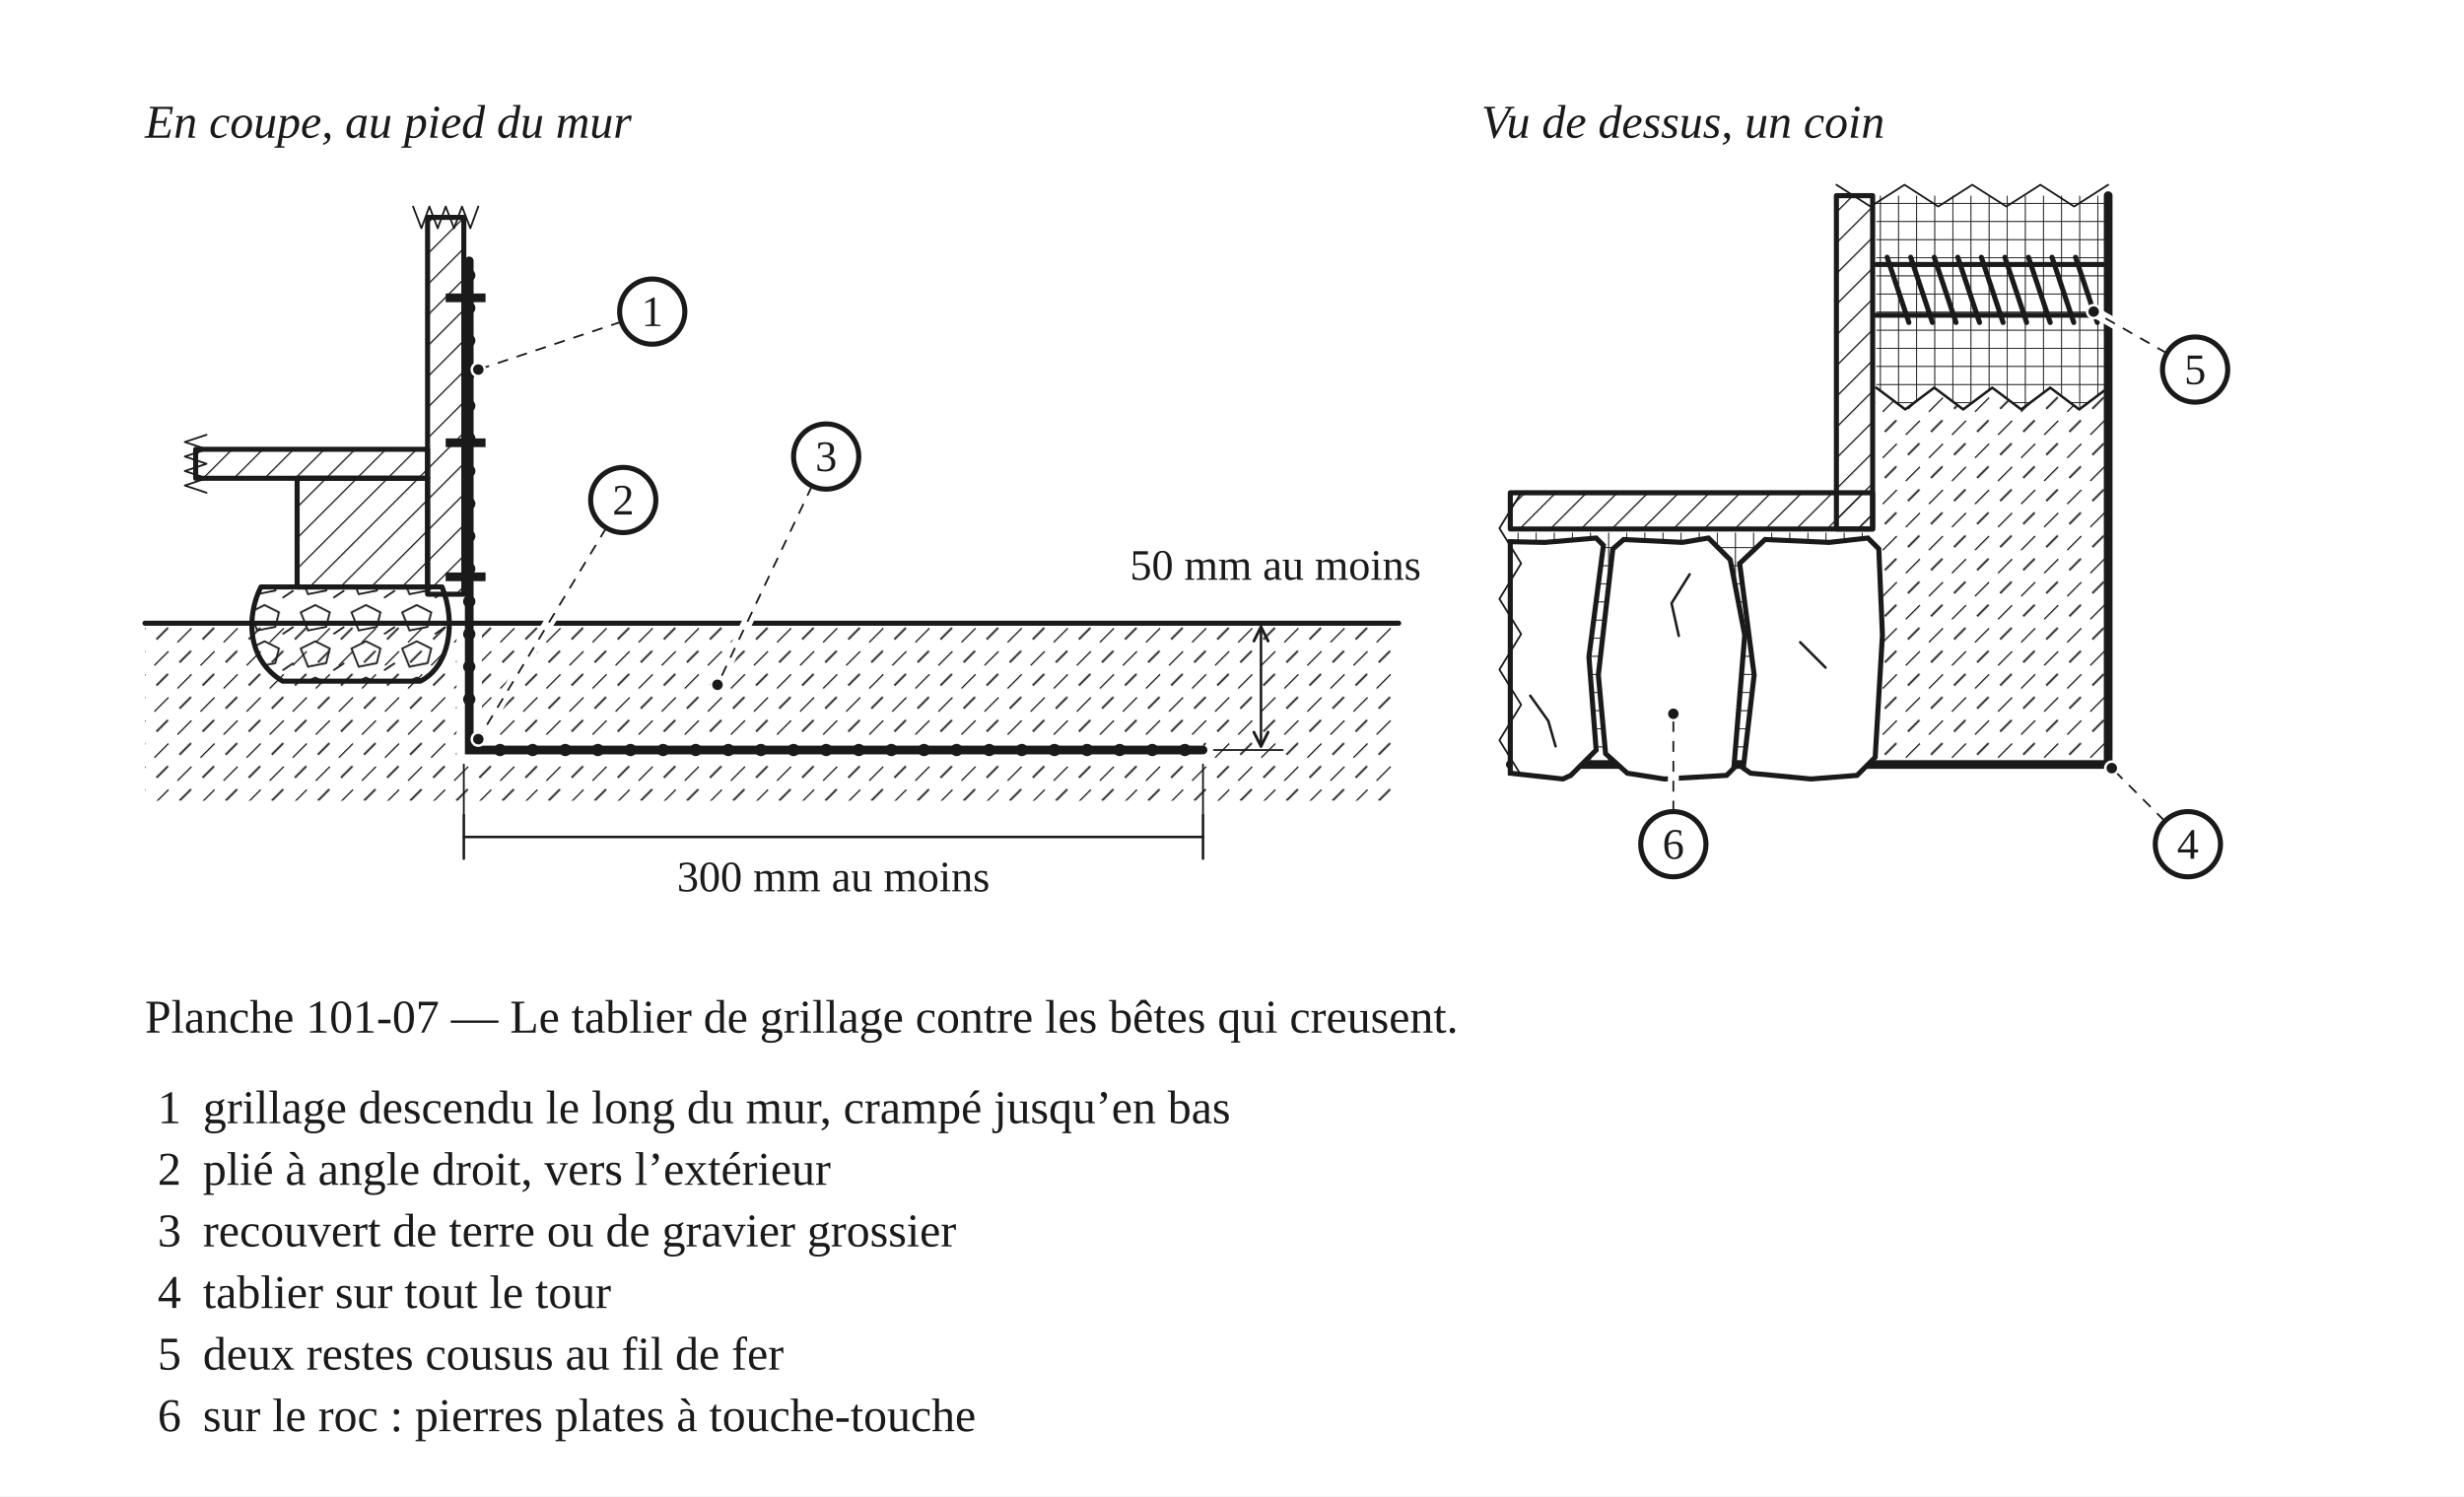
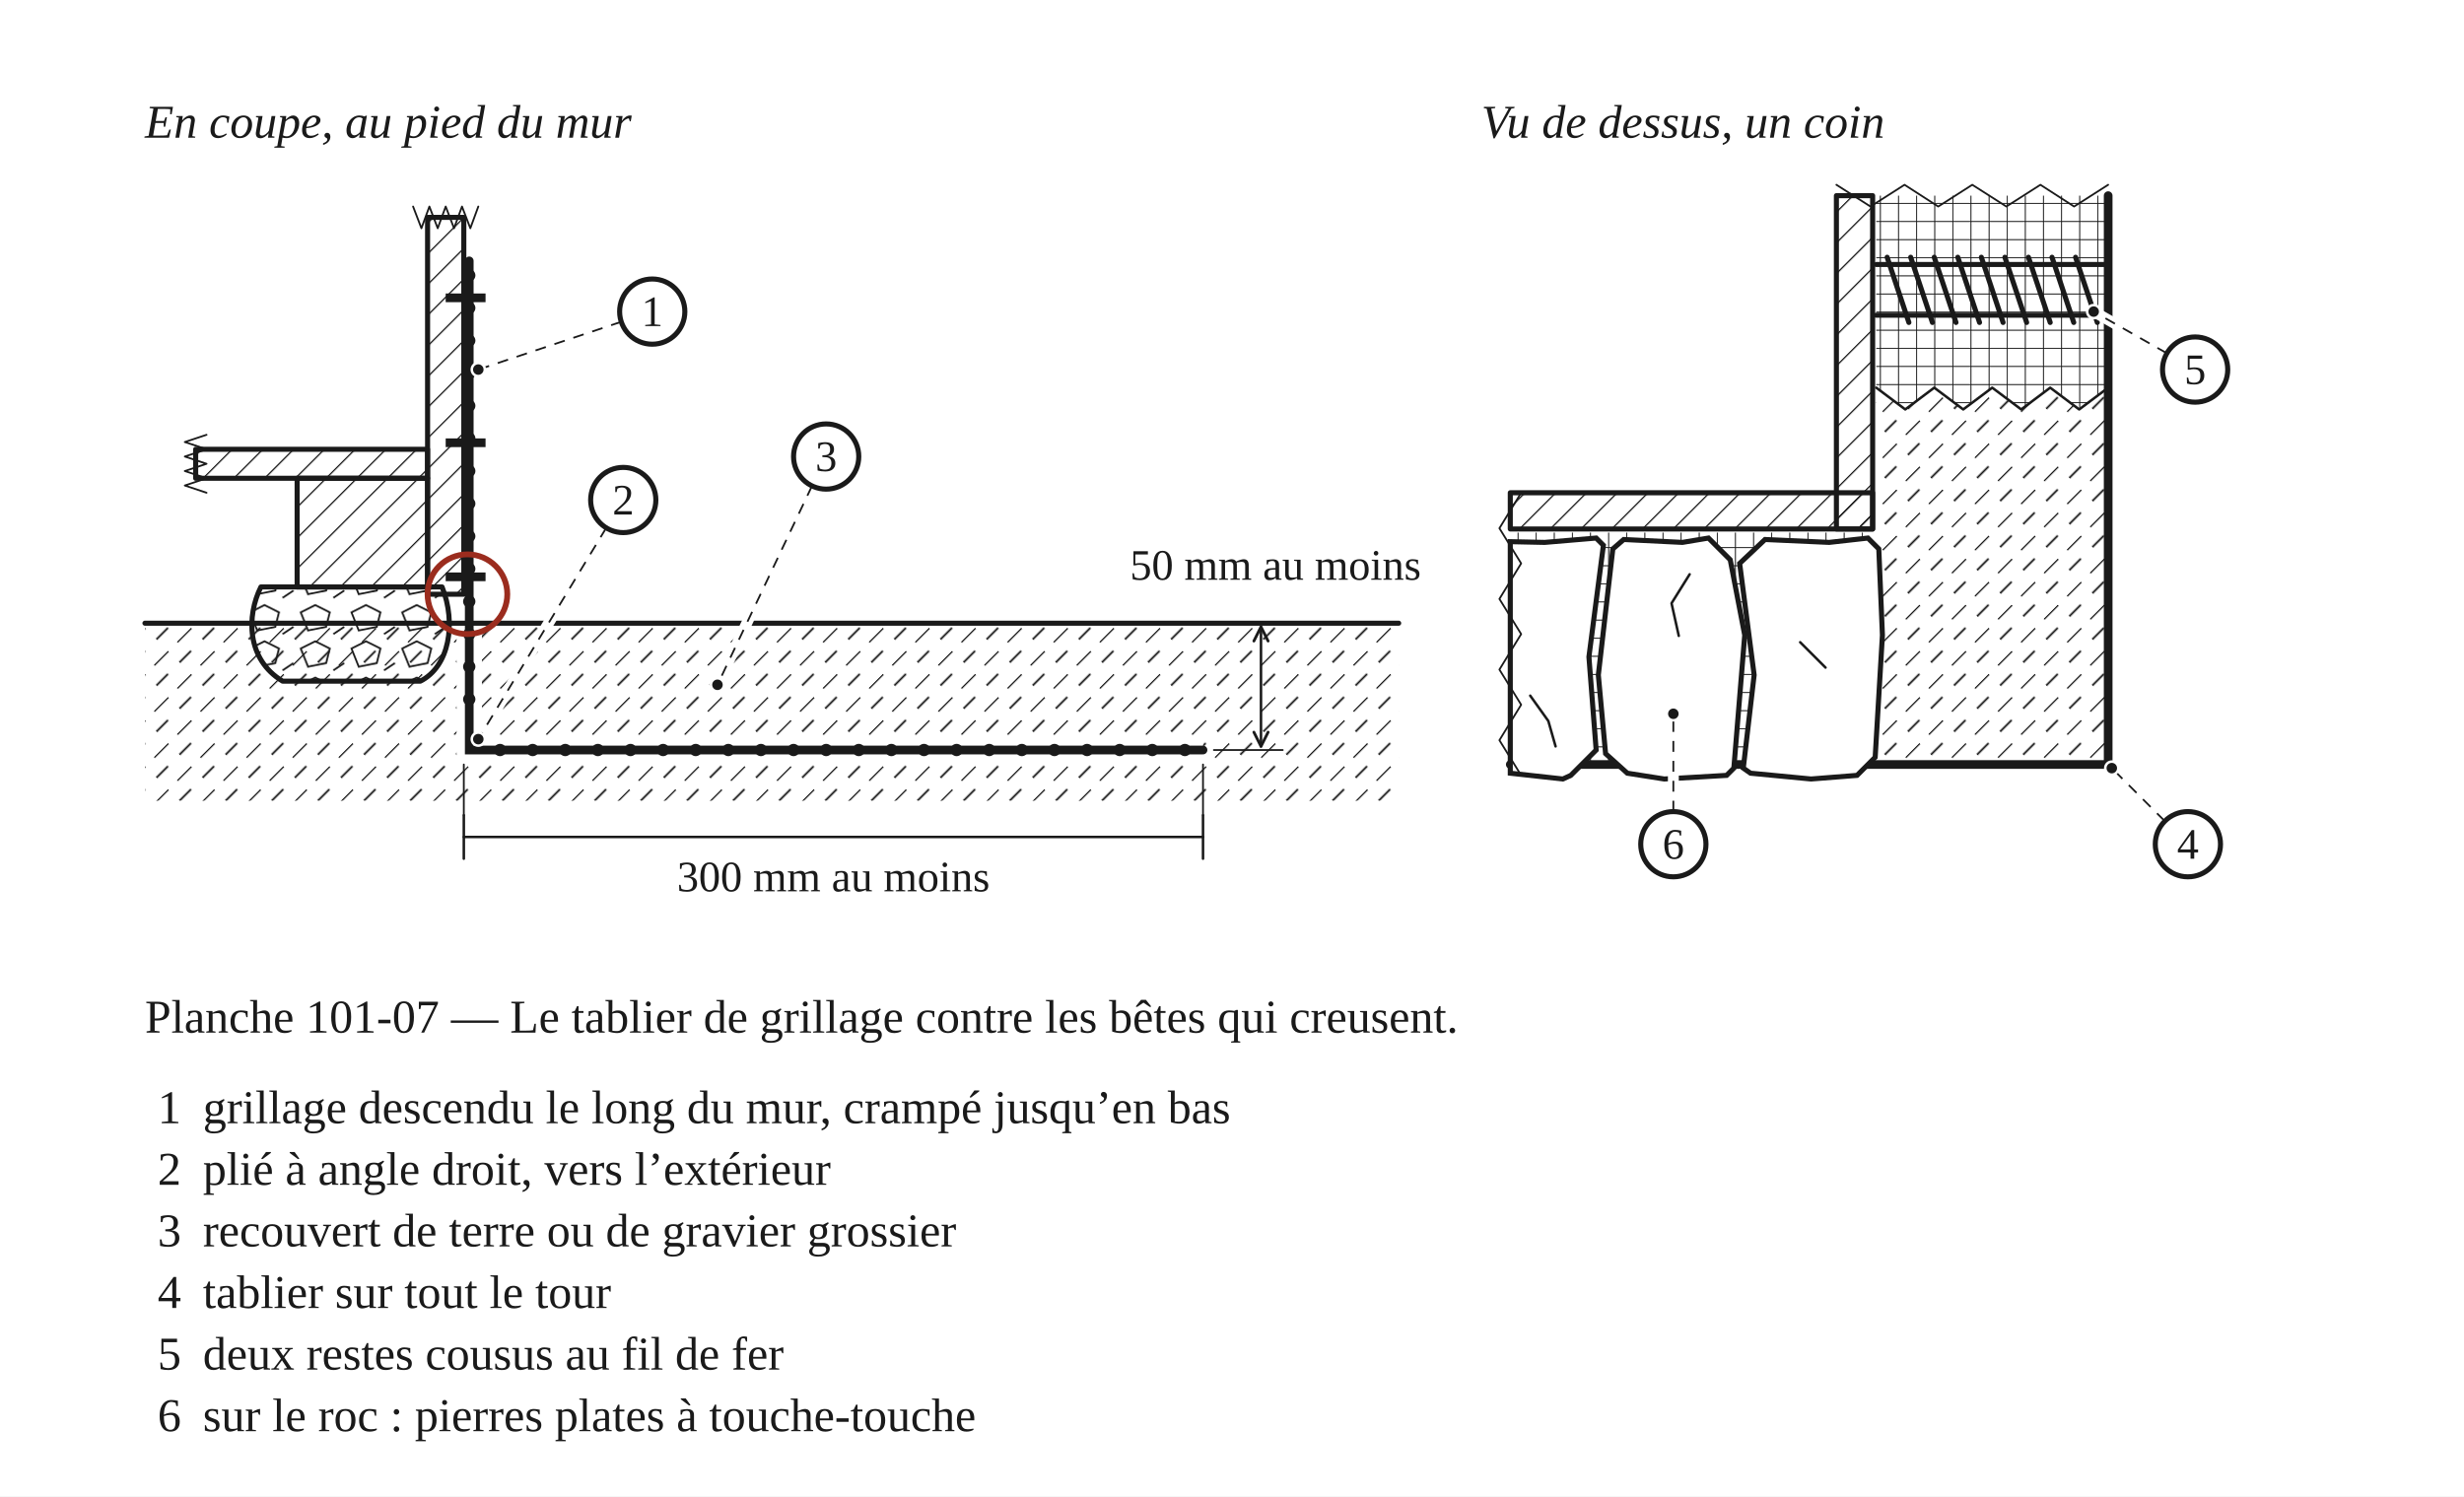
<svg xmlns="http://www.w3.org/2000/svg" width="680" height="413" viewBox="0 0 680 413" role="img">
  <defs>
    <pattern id="h-bois" width="6" height="6" patternUnits="userSpaceOnUse" patternTransform="rotate(45)">
      <line x1="0" y1="0" x2="0" y2="6" stroke="#1A1A1A" stroke-width="0.7" />
    </pattern>
    <pattern id="h-terre" width="9" height="9" patternUnits="userSpaceOnUse" patternTransform="rotate(45)">
      <line x1="0" y1="0" x2="0" y2="5.5" stroke="#1A1A1A" stroke-width="0.7" />
      <line x1="4.5" y1="4.5" x2="4.5" y2="9" stroke="#1A1A1A" stroke-width="0.5" />
    </pattern>
    <pattern id="h-grillage" width="5" height="5" patternUnits="userSpaceOnUse">
      <line x1="0" y1="0" x2="5" y2="0" stroke="#1A1A1A" stroke-width="0.5" />
      <line x1="0" y1="0" x2="0" y2="5" stroke="#1A1A1A" stroke-width="0.5" />
    </pattern>
    <pattern id="h-pierre" width="14" height="10" patternUnits="userSpaceOnUse">
      <path d="M1 3 L5 1 L9 3 L8 7 L3 8 Z M10 9 L13 7" fill="none" stroke="#1A1A1A" stroke-width="0.5" />
    </pattern>
    <marker id="fl" viewBox="0 0 10 10" refX="9" refY="5" markerWidth="7" markerHeight="7" orient="auto-start-reverse">
      <path d="M1 1 L9 5 L1 9" fill="none" stroke="#1A1A1A" stroke-width="1.6" stroke-linecap="round" stroke-linejoin="round" />
    </marker>
  </defs>
  <rect x="0" y="0" width="680" height="413" fill="#FFFFFF" />
  <text x="40" y="38" font-family="Georgia, 'Times New Roman', serif" font-size="13" font-style="italic" fill="#1A1A1A">En coupe, au pied du mur</text>
  <g transform="translate(40 46)" data-vue="coupe">
    <rect x="0" y="126" width="346" height="49" fill="url(#h-terre)" stroke="none" />
    <line x1="0" y1="126" x2="346" y2="126" fill="none" stroke="#1A1A1A" stroke-width="1.4" stroke-linejoin="round" stroke-linecap="round" />
    <path d="M32,116 L82,116 C86,126 84,138 76,142 L38,142 C28,136 28,124 32,116 Z" fill="url(#h-pierre)" stroke="#1A1A1A" stroke-width="1.4" stroke-linejoin="round" />
    <rect x="42" y="86" width="36" height="30" fill="url(#h-bois)" stroke="#1A1A1A" stroke-width="1.4" stroke-linejoin="round" />
    <rect x="14" y="78" width="64" height="8" fill="url(#h-bois)" stroke="#1A1A1A" stroke-width="1.4" stroke-linejoin="round" />
    <path d="M17 74 L11 76 L17 78 L11 80 L17 82 L11 84 L17 86 L11 88 L17 90" fill="none" stroke="#1A1A1A" stroke-width="0.5" stroke-linejoin="round" stroke-linecap="round" />
    <rect x="78" y="14" width="10" height="104" fill="url(#h-bois)" stroke="#1A1A1A" stroke-width="1.4" stroke-linejoin="round" />
    <path d="M74 11 L76.3 17 L78.5 11 L80.8 17 L83 11 L85.3 17 L87.5 11 L89.8 17 L92 11" fill="none" stroke="#1A1A1A" stroke-width="0.5" stroke-linejoin="round" stroke-linecap="round" />
    <path d="M89.5 127 L89.5 161 L292 161" fill="none" stroke="#FFFFFF" stroke-width="7" stroke-linejoin="miter" />
    <path d="M89.5 26 L89.5 161 L292 161" fill="none" stroke="#1A1A1A" stroke-width="2.4" stroke-linejoin="miter" stroke-linecap="round" />
    <circle cx="89.5" cy="30" r="1.7" fill="#1A1A1A" stroke="none" />
    <circle cx="89.5" cy="39" r="1.7" fill="#1A1A1A" stroke="none" />
    <circle cx="89.5" cy="48" r="1.7" fill="#1A1A1A" stroke="none" />
    <circle cx="89.5" cy="57" r="1.7" fill="#1A1A1A" stroke="none" />
    <circle cx="89.5" cy="66" r="1.7" fill="#1A1A1A" stroke="none" />
    <circle cx="89.5" cy="75" r="1.7" fill="#1A1A1A" stroke="none" />
    <circle cx="89.5" cy="84" r="1.7" fill="#1A1A1A" stroke="none" />
    <circle cx="89.5" cy="93" r="1.7" fill="#1A1A1A" stroke="none" />
    <circle cx="89.5" cy="102" r="1.7" fill="#1A1A1A" stroke="none" />
    <circle cx="89.5" cy="111" r="1.7" fill="#1A1A1A" stroke="none" />
    <circle cx="89.5" cy="120" r="1.7" fill="#1A1A1A" stroke="none" />
    <circle cx="89.5" cy="129" r="1.7" fill="#1A1A1A" stroke="none" />
    <circle cx="89.5" cy="138" r="1.7" fill="#1A1A1A" stroke="none" />
    <circle cx="89.5" cy="147" r="1.7" fill="#1A1A1A" stroke="none" />
    <circle cx="98" cy="161" r="1.7" fill="#1A1A1A" stroke="none" />
    <circle cx="107" cy="161" r="1.7" fill="#1A1A1A" stroke="none" />
    <circle cx="116" cy="161" r="1.7" fill="#1A1A1A" stroke="none" />
    <circle cx="125" cy="161" r="1.7" fill="#1A1A1A" stroke="none" />
    <circle cx="134" cy="161" r="1.7" fill="#1A1A1A" stroke="none" />
    <circle cx="143" cy="161" r="1.7" fill="#1A1A1A" stroke="none" />
    <circle cx="152" cy="161" r="1.7" fill="#1A1A1A" stroke="none" />
    <circle cx="161" cy="161" r="1.7" fill="#1A1A1A" stroke="none" />
    <circle cx="170" cy="161" r="1.7" fill="#1A1A1A" stroke="none" />
    <circle cx="179" cy="161" r="1.7" fill="#1A1A1A" stroke="none" />
    <circle cx="188" cy="161" r="1.7" fill="#1A1A1A" stroke="none" />
    <circle cx="197" cy="161" r="1.7" fill="#1A1A1A" stroke="none" />
    <circle cx="206" cy="161" r="1.7" fill="#1A1A1A" stroke="none" />
    <circle cx="215" cy="161" r="1.7" fill="#1A1A1A" stroke="none" />
    <circle cx="224" cy="161" r="1.7" fill="#1A1A1A" stroke="none" />
    <circle cx="233" cy="161" r="1.7" fill="#1A1A1A" stroke="none" />
    <circle cx="242" cy="161" r="1.7" fill="#1A1A1A" stroke="none" />
    <circle cx="251" cy="161" r="1.7" fill="#1A1A1A" stroke="none" />
    <circle cx="260" cy="161" r="1.7" fill="#1A1A1A" stroke="none" />
    <circle cx="269" cy="161" r="1.7" fill="#1A1A1A" stroke="none" />
    <circle cx="278" cy="161" r="1.7" fill="#1A1A1A" stroke="none" />
    <circle cx="287" cy="161" r="1.7" fill="#1A1A1A" stroke="none" />
    <rect x="83" y="35" width="11" height="2.4" fill="#1A1A1A" stroke="none" />
    <rect x="83" y="75" width="11" height="2.4" fill="#1A1A1A" stroke="none" />
    <rect x="83" y="112" width="11" height="2.4" fill="#1A1A1A" stroke="none" />
+     <circle cx="89" cy="118" r="11" fill="none" stroke="#9B2C1E" stroke-width="1.6" />
    <line x1="88" y1="165" x2="88" y2="179" fill="none" stroke="#1A1A1A" stroke-width="0.5" stroke-linejoin="round" stroke-linecap="round" />
    <line x1="292" y1="165" x2="292" y2="179" fill="none" stroke="#1A1A1A" stroke-width="0.5" stroke-linejoin="round" stroke-linecap="round" />
    <line x1="88" y1="185" x2="292" y2="185" fill="none" stroke="#1A1A1A" stroke-width="0.7" stroke-linejoin="round" stroke-linecap="round" />
    <line x1="88" y1="179" x2="88" y2="191" fill="none" stroke="#1A1A1A" stroke-width="0.7" stroke-linejoin="round" stroke-linecap="round" />
    <line x1="292" y1="179" x2="292" y2="191" fill="none" stroke="#1A1A1A" stroke-width="0.7" stroke-linejoin="round" stroke-linecap="round" />
    <text x="190" y="200" text-anchor="middle" font-family="Georgia, 'Times New Roman', serif" font-size="12" fill="#1A1A1A" stroke="#FFFFFF" stroke-width="3" stroke-linejoin="round" paint-order="stroke">300 mm au moins</text>
    <line x1="295" y1="161" x2="314" y2="161" fill="none" stroke="#1A1A1A" stroke-width="0.5" stroke-linejoin="round" stroke-linecap="round" />
    <rect x="294" y="100" width="74" height="18" fill="#FFFFFF" stroke="none" />
    <line x1="308" y1="127" x2="308" y2="160" fill="none" stroke="#1A1A1A" stroke-width="0.7" stroke-linejoin="round" stroke-linecap="round" marker-start="url(#fl)" marker-end="url(#fl)" />
    <text x="312" y="114" text-anchor="middle" font-family="Georgia, 'Times New Roman', serif" font-size="12" fill="#1A1A1A">50 mm au moins</text>
  </g>
  <text x="408.8" y="38" font-family="Georgia, 'Times New Roman', serif" font-size="13" font-style="italic" fill="#1A1A1A">Vu de dessus, un coin</text>
  <g transform="translate(408.8 46)" data-vue="plan">
    <rect x="109" y="8" width="64" height="60" fill="url(#h-grillage)" stroke="none" />
    <rect x="8" y="101" width="103" height="64" fill="url(#h-grillage)" stroke="none" />
    <path d="M109 61 L117 67 L125 61 L133 67 L141 61 L149 67 L157 61 L165 67 L173 61 L173 165 L109 165 Z" fill="#FFFFFF" stroke="none" />
    <path d="M109 61 L117 67 L125 61 L133 67 L141 61 L149 67 L157 61 L165 67 L173 61 L173 165 L109 165 Z" fill="url(#h-terre)" stroke="none" />
    <path d="M173 8 L173 165 L8 165" fill="none" stroke="#1A1A1A" stroke-width="2.4" stroke-linejoin="round" stroke-linecap="round" />
    <rect x="98" y="8" width="10" height="92" fill="url(#h-bois)" stroke="#1A1A1A" stroke-width="1.4" stroke-linejoin="round" />
    <rect x="8" y="90" width="100" height="10" fill="url(#h-bois)" stroke="#1A1A1A" stroke-width="1.4" stroke-linejoin="round" />
    <path d="M109 61 L117 67 L125 61 L133 67 L141 61 L149 67 L157 61 L165 67 L173 61" fill="none" stroke="#1A1A1A" stroke-width="0.7" stroke-linejoin="round" stroke-linecap="round" />
    <line x1="109" y1="27" x2="173" y2="27" fill="none" stroke="#1A1A1A" stroke-width="1.4" stroke-linejoin="round" stroke-linecap="round" />
    <line x1="109" y1="41" x2="173" y2="41" fill="none" stroke="#1A1A1A" stroke-width="1.4" stroke-linejoin="round" stroke-linecap="round" />
    <line x1="112" y1="25" x2="118" y2="43" fill="none" stroke="#1A1A1A" stroke-width="1.4" stroke-linejoin="round" stroke-linecap="round" />
    <line x1="118.5" y1="25" x2="124.5" y2="43" fill="none" stroke="#1A1A1A" stroke-width="1.4" stroke-linejoin="round" stroke-linecap="round" />
    <line x1="125" y1="25" x2="131" y2="43" fill="none" stroke="#1A1A1A" stroke-width="1.4" stroke-linejoin="round" stroke-linecap="round" />
    <line x1="131.5" y1="25" x2="137.5" y2="43" fill="none" stroke="#1A1A1A" stroke-width="1.4" stroke-linejoin="round" stroke-linecap="round" />
    <line x1="138" y1="25" x2="144" y2="43" fill="none" stroke="#1A1A1A" stroke-width="1.4" stroke-linejoin="round" stroke-linecap="round" />
    <line x1="144.5" y1="25" x2="150.5" y2="43" fill="none" stroke="#1A1A1A" stroke-width="1.4" stroke-linejoin="round" stroke-linecap="round" />
    <line x1="151" y1="25" x2="157" y2="43" fill="none" stroke="#1A1A1A" stroke-width="1.4" stroke-linejoin="round" stroke-linecap="round" />
    <line x1="157.5" y1="25" x2="163.5" y2="43" fill="none" stroke="#1A1A1A" stroke-width="1.4" stroke-linejoin="round" stroke-linecap="round" />
    <line x1="164" y1="25" x2="170" y2="43" fill="none" stroke="#1A1A1A" stroke-width="1.4" stroke-linejoin="round" stroke-linecap="round" />
    <path d="M8 103.5 L17.5 103.7 L31.7 102.5 L33.7 104.5 L29.7 135.3 L31.7 161 L24.7 168 L22.5 169 L8 167.4 Z" fill="#FFFFFF" stroke="#1A1A1A" stroke-width="1.4" stroke-linejoin="miter" stroke-linecap="round" />
    <path d="M13.5,146 L18.5,153 L20.5,160" fill="none" stroke="#1A1A1A" stroke-width="0.7" stroke-linejoin="round" stroke-linecap="round" />
    <path d="M39.3 102.9 L55.5 103.7 L62.7 102.5 L68.7 108.5 L72.7 129.3 L69.7 166 L67.7 168 L50.5 169 L40.3 167.4 L34.3 162 L32.3 140.3 L36.3 105.5 Z" fill="#FFFFFF" stroke="#1A1A1A" stroke-width="1.4" stroke-linejoin="miter" stroke-linecap="round" />
    <path d="M57.5,112.5 L52.5,120.5 L54.5,129.5" fill="none" stroke="#1A1A1A" stroke-width="0.7" stroke-linejoin="round" stroke-linecap="round" />
    <path d="M78.3 102.9 L96 103.7 L106.7 102.5 L109.7 105.5 L110.7 129.3 L108.7 163 L103.7 168 L91 169 L74.3 167.4 L72.3 166 L75.3 140.3 L71.3 109.5 Z" fill="#FFFFFF" stroke="#1A1A1A" stroke-width="1.4" stroke-linejoin="miter" stroke-linecap="round" />
    <path d="M88,131.25 L95,138.25" fill="none" stroke="#1A1A1A" stroke-width="0.7" stroke-linejoin="round" stroke-linecap="round" />
    <path d="M98 5 L107.4 11 L116.8 5 L126.1 11 L135.5 5 L144.9 11 L154.3 5 L163.6 11 L173 5" fill="none" stroke="#1A1A1A" stroke-width="0.5" stroke-linejoin="round" stroke-linecap="round" />
    <path d="M11 90 L5 99.8 L11 109.5 L5 119.3 L11 129 L5 138.8 L11 148.5 L5 158.3 L11 168" fill="none" stroke="#1A1A1A" stroke-width="0.5" stroke-linejoin="round" stroke-linecap="round" />
  </g>
  <line x1="171.5" y1="88.8" x2="132" y2="102" fill="none" stroke="#FFFFFF" stroke-width="3" stroke-linecap="round" />
  <line x1="171.5" y1="88.8" x2="132" y2="102" fill="none" stroke="#1A1A1A" stroke-width="0.5" stroke-dasharray="3 2.5" />
  <circle cx="132" cy="102" r="1.8" fill="#1A1A1A" stroke="#FFFFFF" stroke-width="0.7" />
  <circle cx="180" cy="86" r="9" fill="#FFFFFF" stroke="#1A1A1A" stroke-width="1.4" data-vue="coupe" />
  <text x="180" y="90" text-anchor="middle" font-family="Georgia, 'Times New Roman', serif" font-size="12" fill="#1A1A1A">1</text>
  <line x1="167.3" y1="145.7" x2="132" y2="204" fill="none" stroke="#FFFFFF" stroke-width="3" stroke-linecap="round" />
  <line x1="167.3" y1="145.7" x2="132" y2="204" fill="none" stroke="#1A1A1A" stroke-width="0.5" stroke-dasharray="3 2.5" />
  <circle cx="132" cy="204" r="1.8" fill="#1A1A1A" stroke="#FFFFFF" stroke-width="0.7" />
  <circle cx="172" cy="138" r="9" fill="#FFFFFF" stroke="#1A1A1A" stroke-width="1.4" data-vue="coupe" />
  <text x="172" y="142" text-anchor="middle" font-family="Georgia, 'Times New Roman', serif" font-size="12" fill="#1A1A1A">2</text>
  <line x1="224.1" y1="134.1" x2="198" y2="189" fill="none" stroke="#FFFFFF" stroke-width="3" stroke-linecap="round" />
  <line x1="224.1" y1="134.1" x2="198" y2="189" fill="none" stroke="#1A1A1A" stroke-width="0.5" stroke-dasharray="3 2.5" />
  <circle cx="198" cy="189" r="1.8" fill="#1A1A1A" stroke="#FFFFFF" stroke-width="0.7" />
  <circle cx="228" cy="126" r="9" fill="#FFFFFF" stroke="#1A1A1A" stroke-width="1.4" data-vue="coupe" />
  <text x="228" y="130" text-anchor="middle" font-family="Georgia, 'Times New Roman', serif" font-size="12" fill="#1A1A1A">3</text>
  <line x1="597.4" y1="226.6" x2="582.8" y2="212" fill="none" stroke="#FFFFFF" stroke-width="3" stroke-linecap="round" />
  <line x1="597.4" y1="226.6" x2="582.8" y2="212" fill="none" stroke="#1A1A1A" stroke-width="0.5" stroke-dasharray="3 2.5" />
  <circle cx="582.8" cy="212" r="1.8" fill="#1A1A1A" stroke="#FFFFFF" stroke-width="0.7" />
  <circle cx="603.8" cy="233" r="9" fill="#FFFFFF" stroke="#1A1A1A" stroke-width="1.4" data-vue="plan" />
  <text x="603.8" y="237" text-anchor="middle" font-family="Georgia, 'Times New Roman', serif" font-size="12" fill="#1A1A1A">4</text>
  <line x1="598" y1="97.5" x2="577.8" y2="86" fill="none" stroke="#FFFFFF" stroke-width="3" stroke-linecap="round" />
  <line x1="598" y1="97.5" x2="577.8" y2="86" fill="none" stroke="#1A1A1A" stroke-width="0.5" stroke-dasharray="3 2.5" />
  <circle cx="577.8" cy="86" r="1.8" fill="#1A1A1A" stroke="#FFFFFF" stroke-width="0.7" />
  <circle cx="605.8" cy="102" r="9" fill="#FFFFFF" stroke="#1A1A1A" stroke-width="1.4" data-vue="plan" />
  <text x="605.8" y="106" text-anchor="middle" font-family="Georgia, 'Times New Roman', serif" font-size="12" fill="#1A1A1A">5</text>
  <line x1="461.8" y1="224" x2="461.8" y2="197" fill="none" stroke="#FFFFFF" stroke-width="3" stroke-linecap="round" />
  <line x1="461.8" y1="224" x2="461.8" y2="197" fill="none" stroke="#1A1A1A" stroke-width="0.5" stroke-dasharray="3 2.5" />
  <circle cx="461.8" cy="197" r="1.8" fill="#1A1A1A" stroke="#FFFFFF" stroke-width="0.7" />
  <circle cx="461.8" cy="233" r="9" fill="#FFFFFF" stroke="#1A1A1A" stroke-width="1.4" data-vue="plan" />
  <text x="461.8" y="237" text-anchor="middle" font-family="Georgia, 'Times New Roman', serif" font-size="12" fill="#1A1A1A">6</text>
  <text x="40" y="285" font-family="Georgia, 'Times New Roman', serif" font-size="13" fill="#1A1A1A">Planche 101-07 — Le tablier de grillage contre les bêtes qui creusent.</text>
  <text x="50" y="310" text-anchor="end" font-family="Georgia, 'Times New Roman', serif" font-size="13" fill="#1A1A1A">1</text>
  <text x="56" y="310" font-family="Georgia, 'Times New Roman', serif" font-size="13" fill="#1A1A1A">grillage descendu le long du mur, crampé jusqu’en bas</text>
  <text x="50" y="327" text-anchor="end" font-family="Georgia, 'Times New Roman', serif" font-size="13" fill="#1A1A1A">2</text>
  <text x="56" y="327" font-family="Georgia, 'Times New Roman', serif" font-size="13" fill="#1A1A1A">plié à angle droit, vers l’extérieur</text>
  <text x="50" y="344" text-anchor="end" font-family="Georgia, 'Times New Roman', serif" font-size="13" fill="#1A1A1A">3</text>
  <text x="56" y="344" font-family="Georgia, 'Times New Roman', serif" font-size="13" fill="#1A1A1A">recouvert de terre ou de gravier grossier</text>
  <text x="50" y="361" text-anchor="end" font-family="Georgia, 'Times New Roman', serif" font-size="13" fill="#1A1A1A">4</text>
  <text x="56" y="361" font-family="Georgia, 'Times New Roman', serif" font-size="13" fill="#1A1A1A">tablier sur tout le tour</text>
  <text x="50" y="378" text-anchor="end" font-family="Georgia, 'Times New Roman', serif" font-size="13" fill="#1A1A1A">5</text>
  <text x="56" y="378" font-family="Georgia, 'Times New Roman', serif" font-size="13" fill="#1A1A1A">deux restes cousus au fil de fer</text>
  <text x="50" y="395" text-anchor="end" font-family="Georgia, 'Times New Roman', serif" font-size="13" fill="#1A1A1A">6</text>
  <text x="56" y="395" font-family="Georgia, 'Times New Roman', serif" font-size="13" fill="#1A1A1A">sur le roc : pierres plates à touche-touche</text>
</svg>
